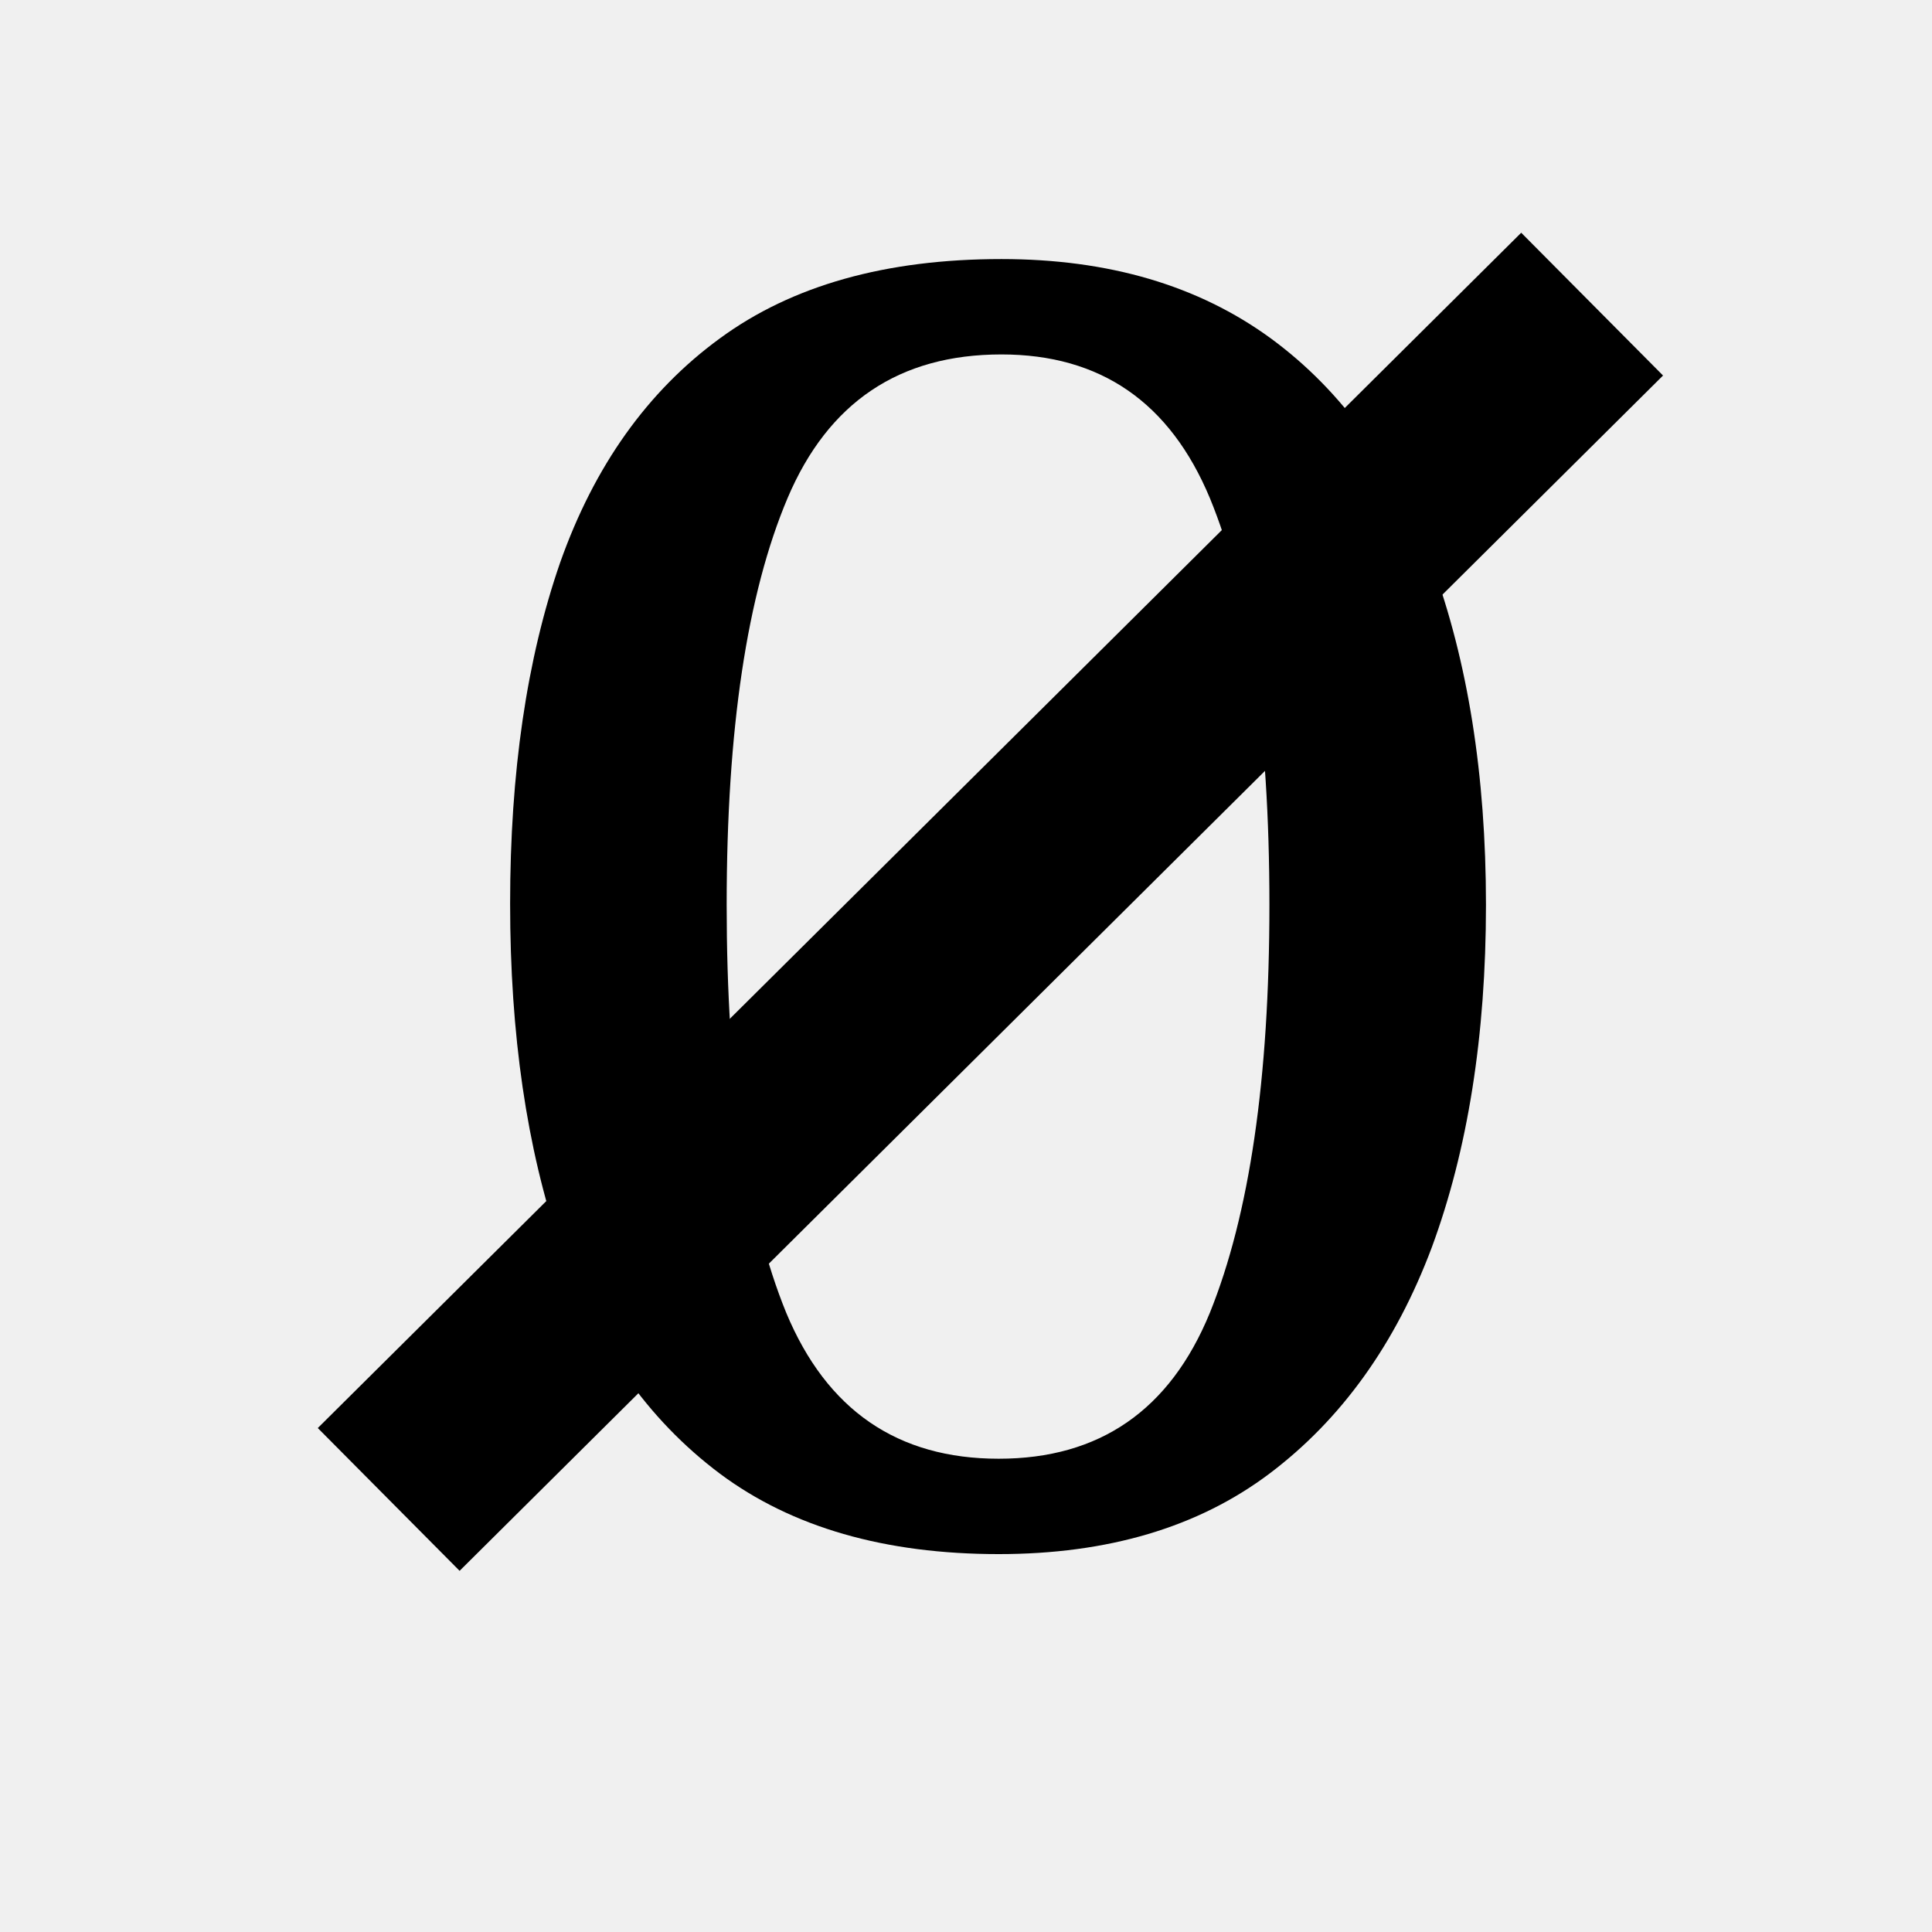
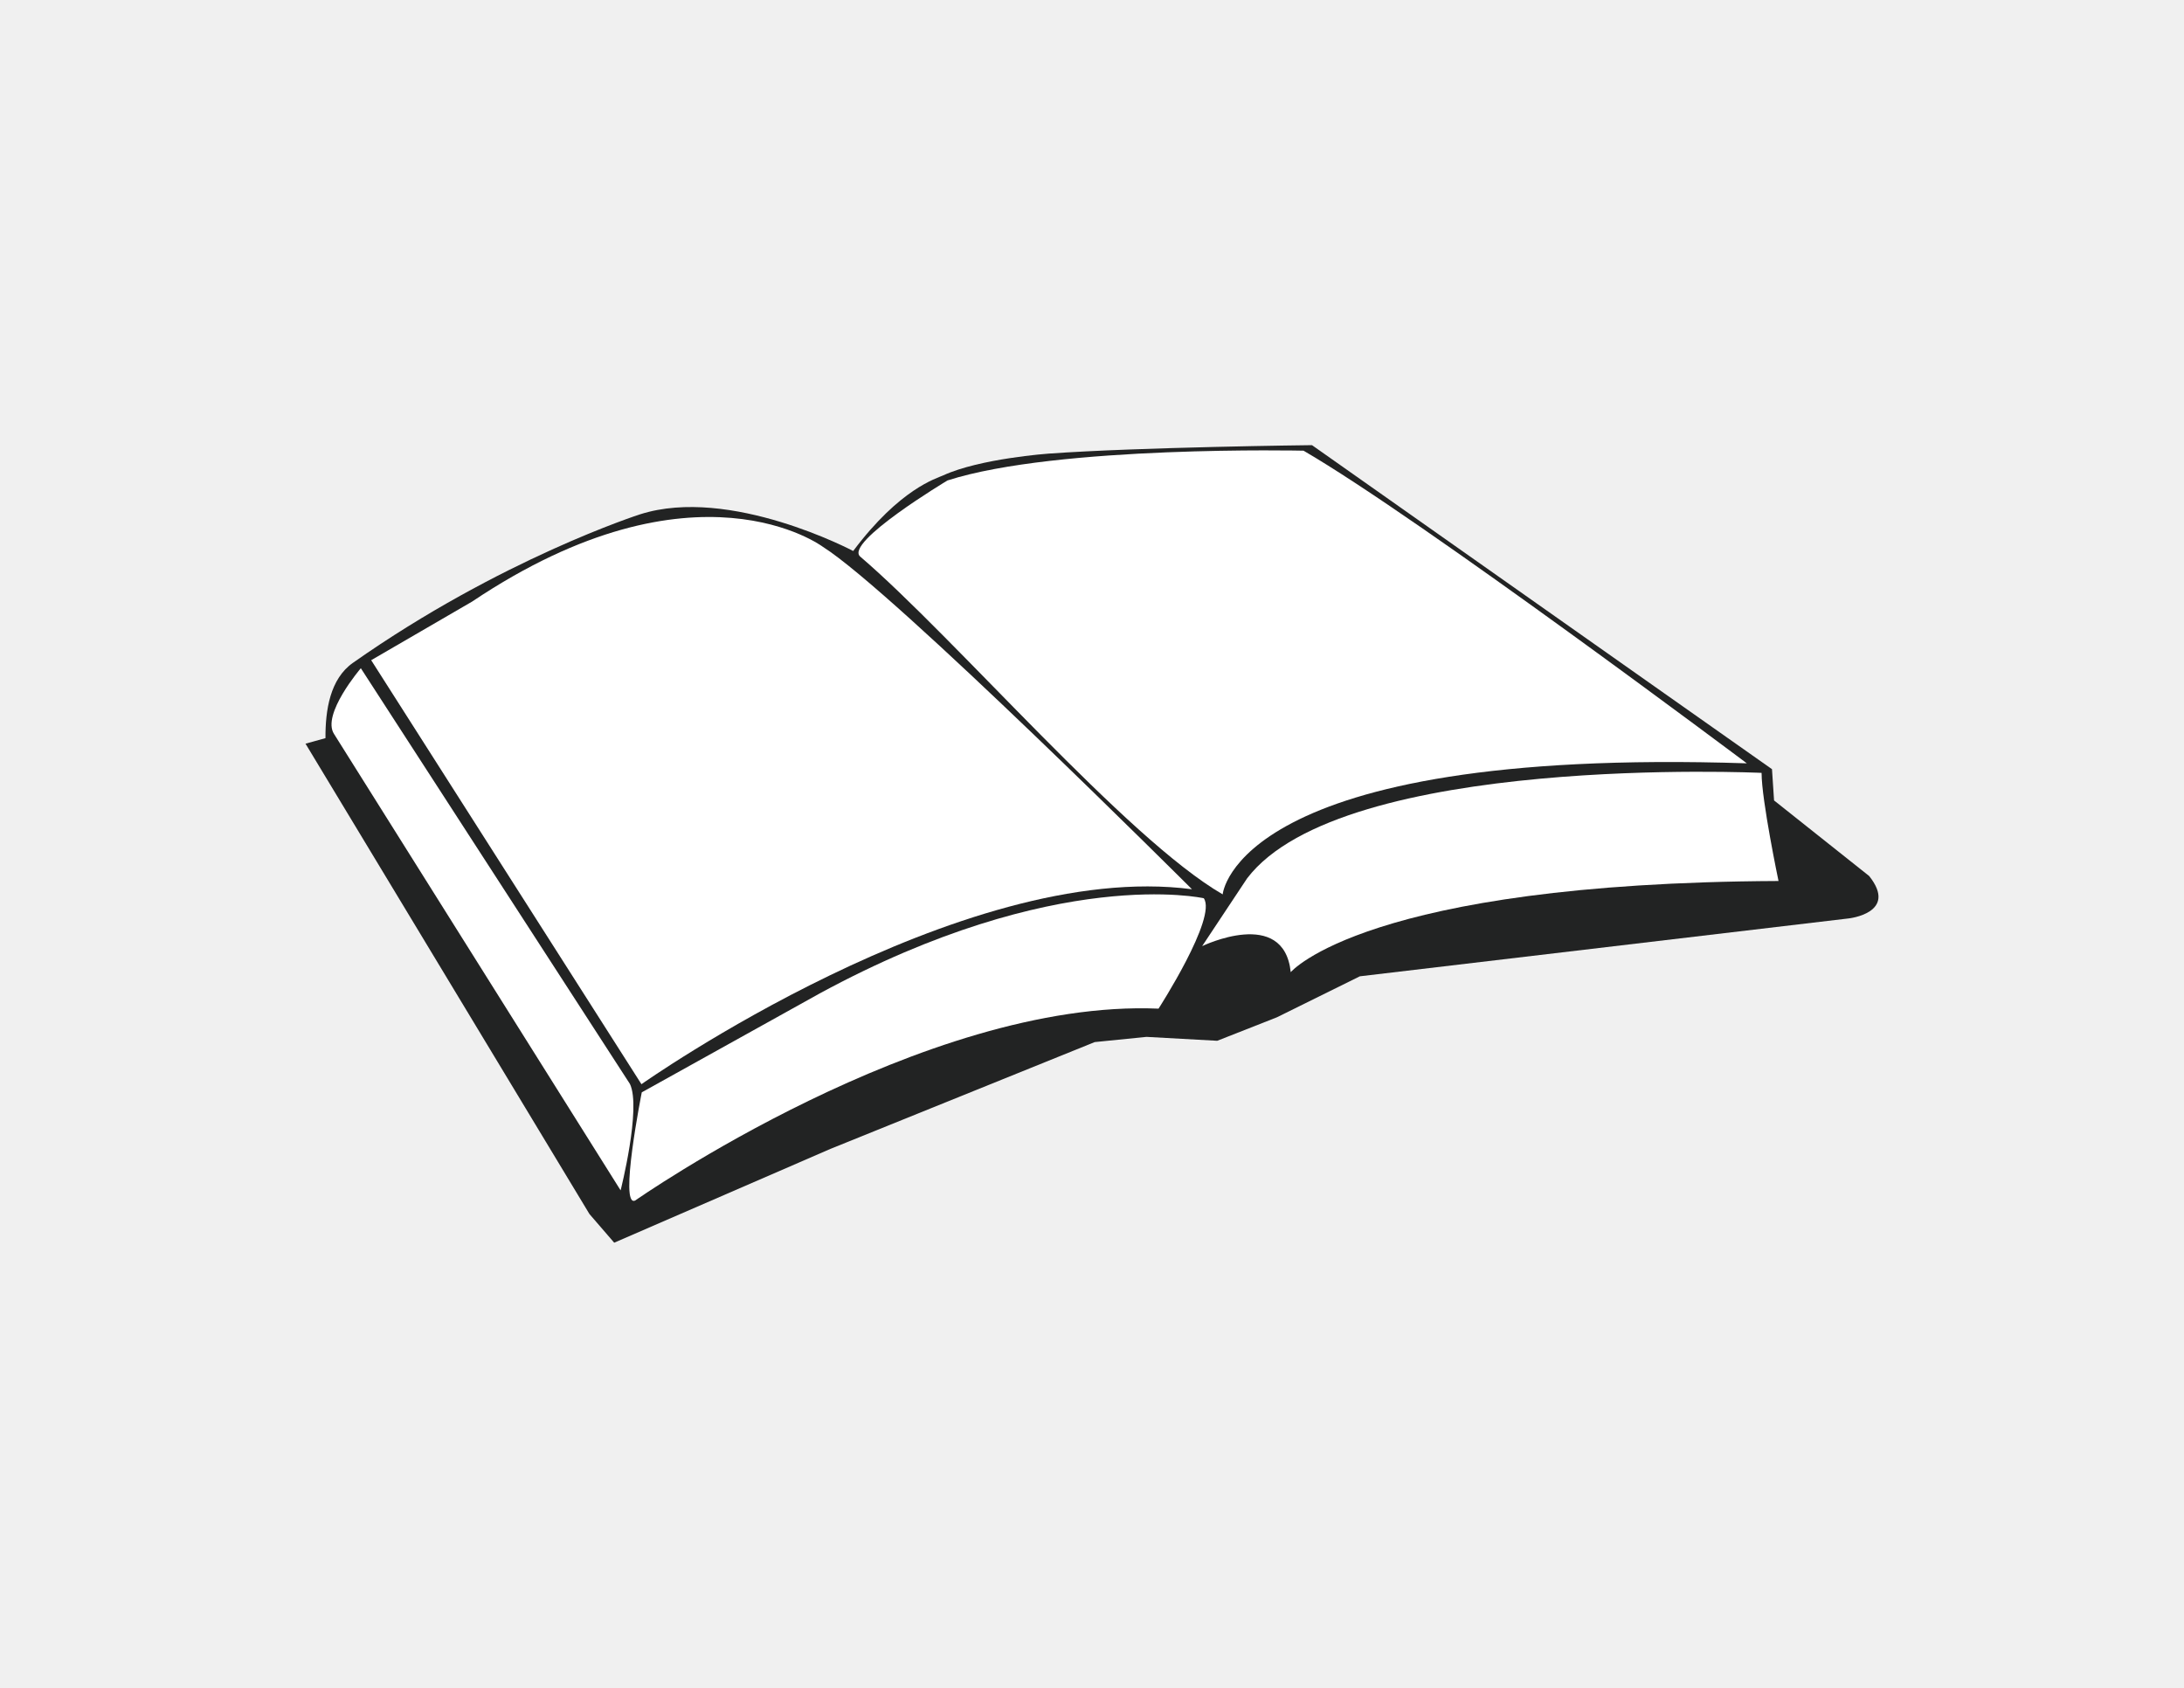
- <svg xmlns="http://www.w3.org/2000/svg" width="48" height="48">
+ <svg xmlns="http://www.w3.org/2000/svg" version="1.1" id="Layer_1" x="0px" y="0px" width="792px" height="612px" viewBox="0 0 792 612" enable-background="new 0 0 792 612" xml:space="preserve">
  <g>
-     <text transform="matrix(2.152088,0,0,1.827149,-27.08105,-19.47921) " xml:space="preserve" text-anchor="middle" font-family="serif" font-size="24" id="svg_1" y="31.558" x="24.102" stroke-width="0" stroke="#000000" fill="#000000">0</text>
-     <line id="svg_2" y2="7.556" x2="39.556" y1="37.253" x1="9.657" stroke-width="5" stroke="#000000" fill="none" />
+     <path fill="#222323" d="M110.79,269.651l102.967,170.548l8.975,10.392l78.406-34.007l95.845-38.731l18.773-1.888l25.662,1.416   l21.609-8.503L493.139,354l177.207-20.979c0,0,18.217-1.93,7.473-15.391l-34.48-27.395L642.59,278.9L475.779,161.409   c0,0-62.594,0.708-95.527,3.07c0,0-24.915,1.771-38.258,7.912c-2.41,1.109-15.587,4.723-32.591,27.395   c0,0-44.672-23.696-77.263-13.304c0,0-50.502,16.138-104.168,53.867c-8.272,5.815-10.008,17.137-9.94,27.295L110.79,269.651z" />
+     <path fill="#FFFFFF" d="M130.852,242.294c0,0-14.352,16.768-9.707,23.853l103.912,165.472c0,0,7.557-29.835,3.385-38.572   L130.852,242.294z" />
+     <path fill="#FFFFFF" d="M232.73,396.076c0,0-8.383,42.155-2.36,39.202c0,0,104.502-73.209,189.757-69.549   c0,0,21.314-33.005,16.412-40.03c0,0-53.41-12.084-139.217,34.48L232.73,396.076z" />
+     <path fill="#FFFFFF" d="M435.949,343.057c0,0,29.641-14.352,32.119,9.447c0,0,27.158-32.354,176.887-33.063   c0,0-6.141-29.282-6.141-39.203c0,0-152.09-7.084-186.57,38.258" />
+     <path fill="#FFFFFF" d="M311.965,201.832c34.243,29.285,96.354,102.147,131.424,122.458c0,0,4.389-53.541,190.072-47.514   c0,0-118.217-88.677-160.748-113.359c0,0-89.191-2.007-129.104,10.785C343.609,174.201,306,196.731,311.965,201.832z" />
+     <path fill="#FFFFFF" d="M232.613,393.124c0,0,115.72-81.713,199.637-70.691c0,0-108.084-107.888-133.826-124.143   c0,0-46.008-34.579-127.213,19.837l-36.605,21.255L232.613,393.124z" />
  </g>
</svg>
